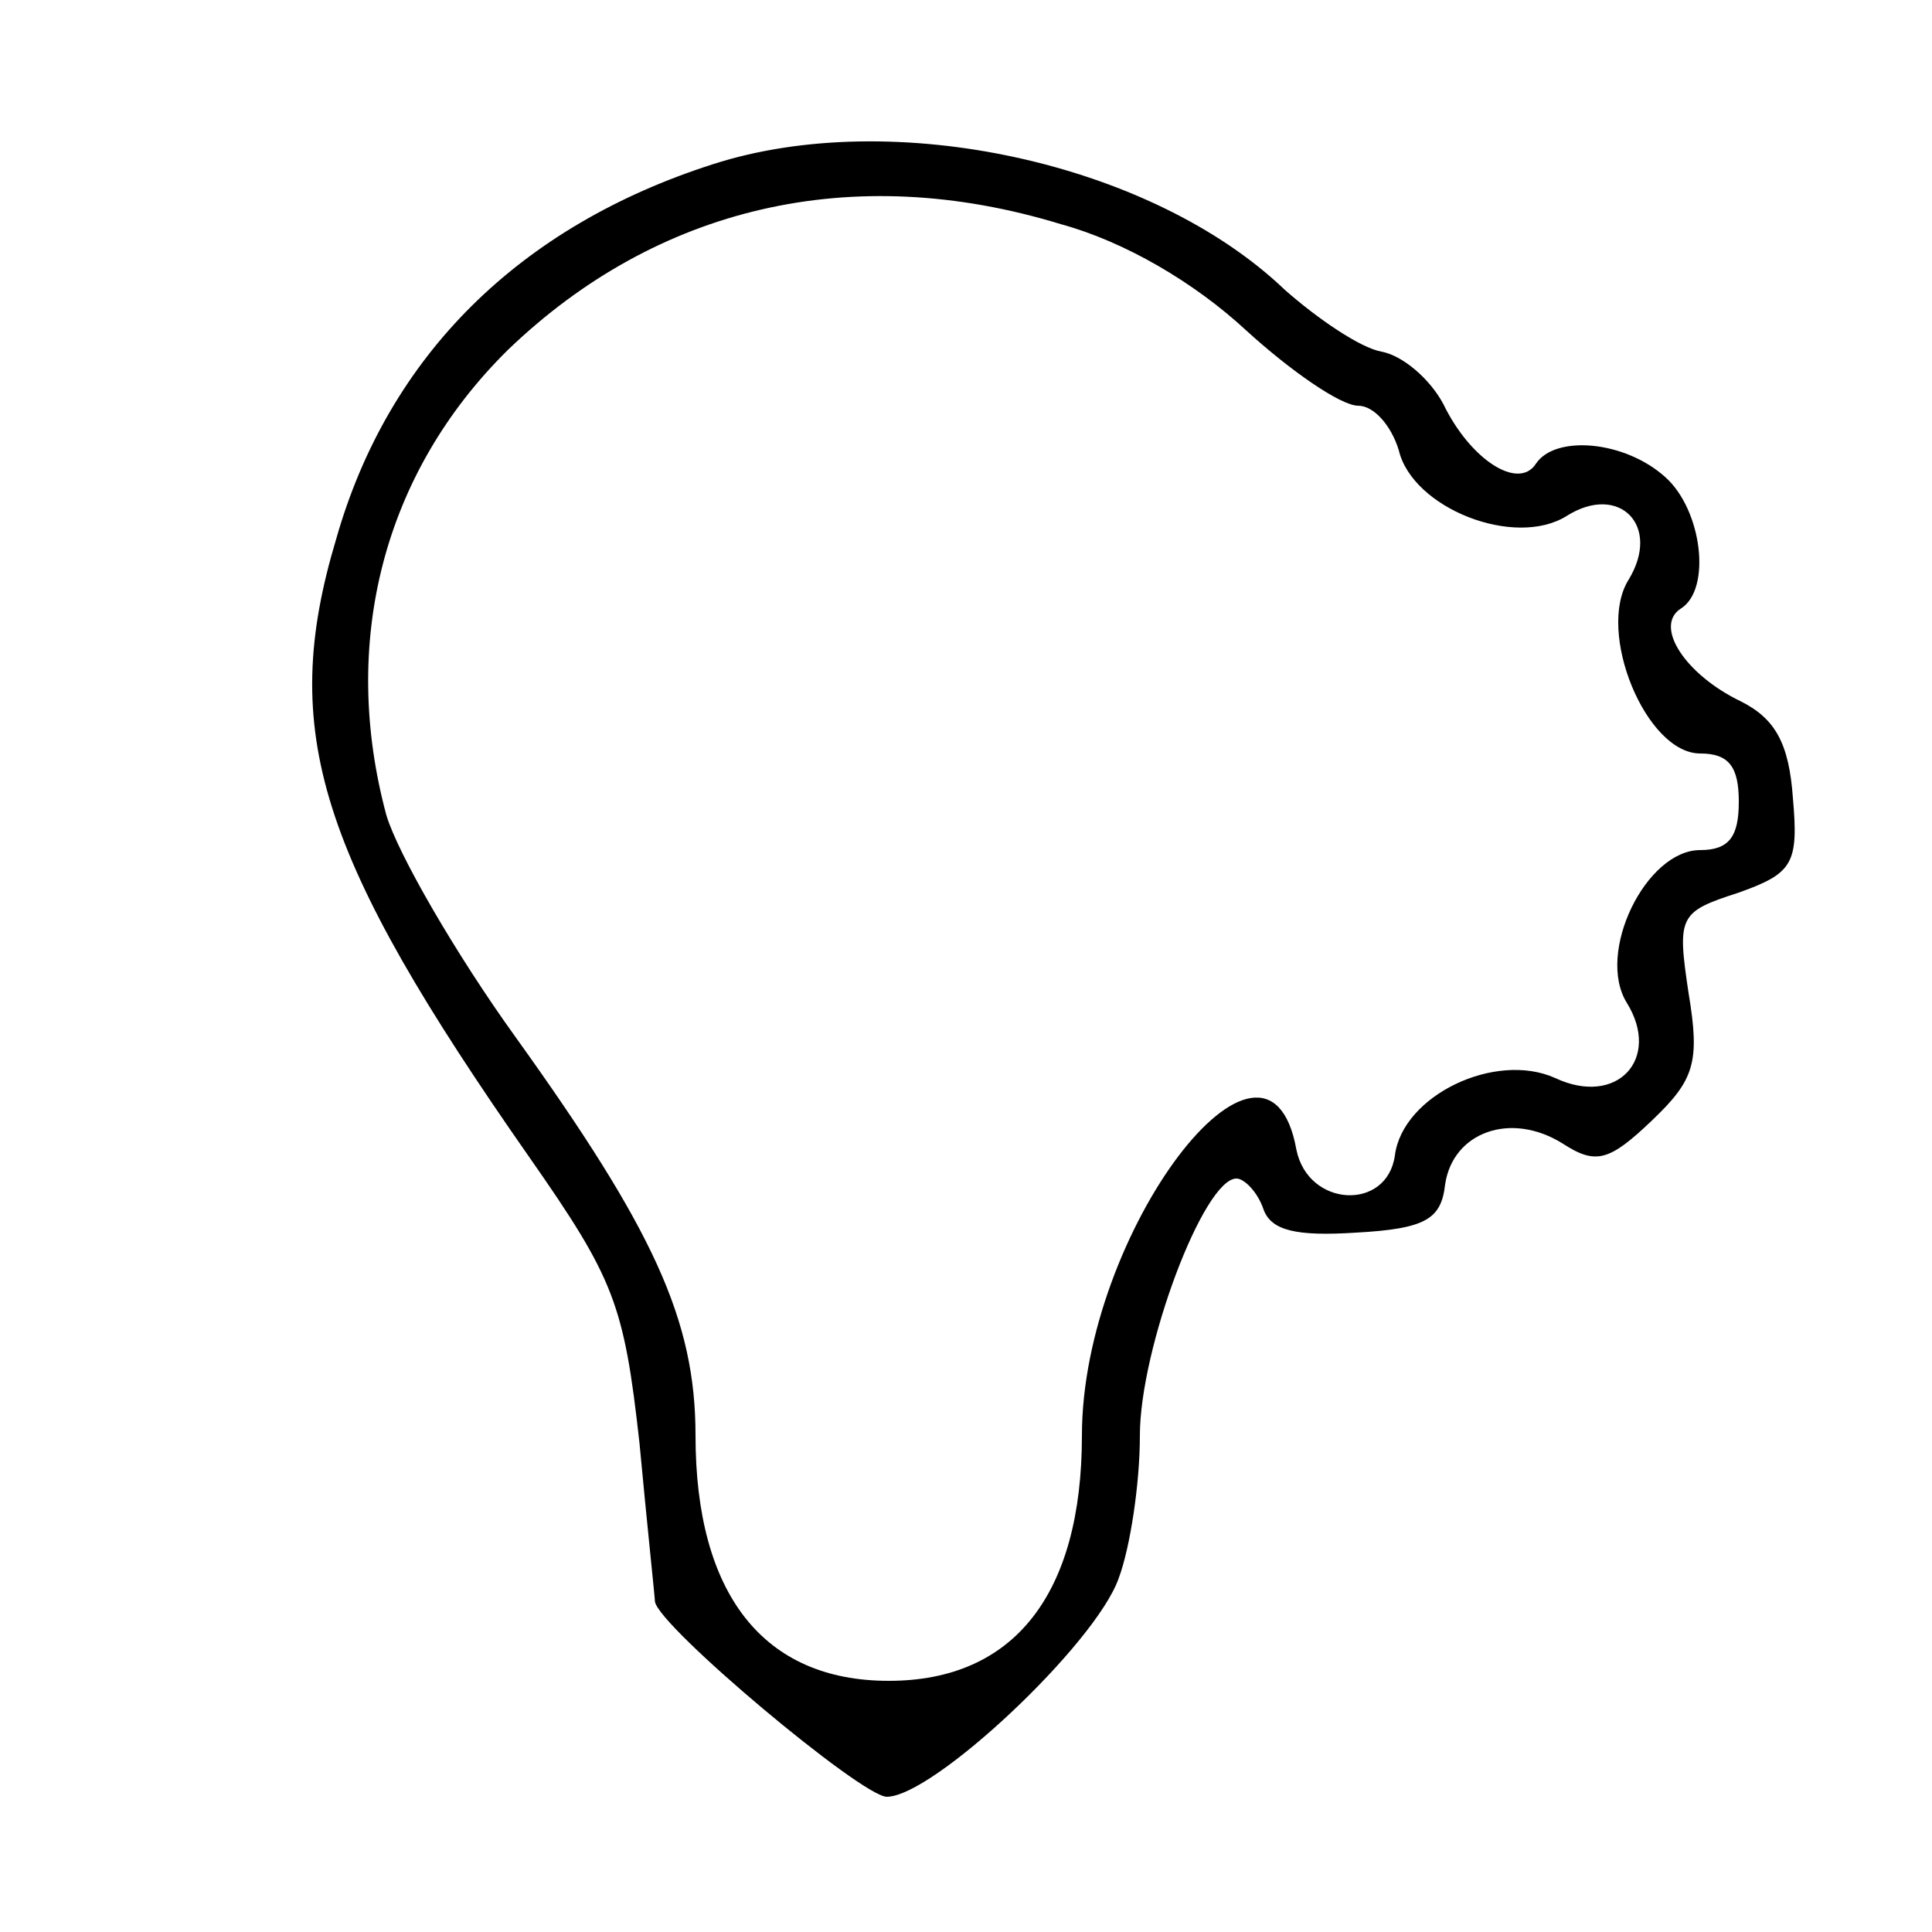
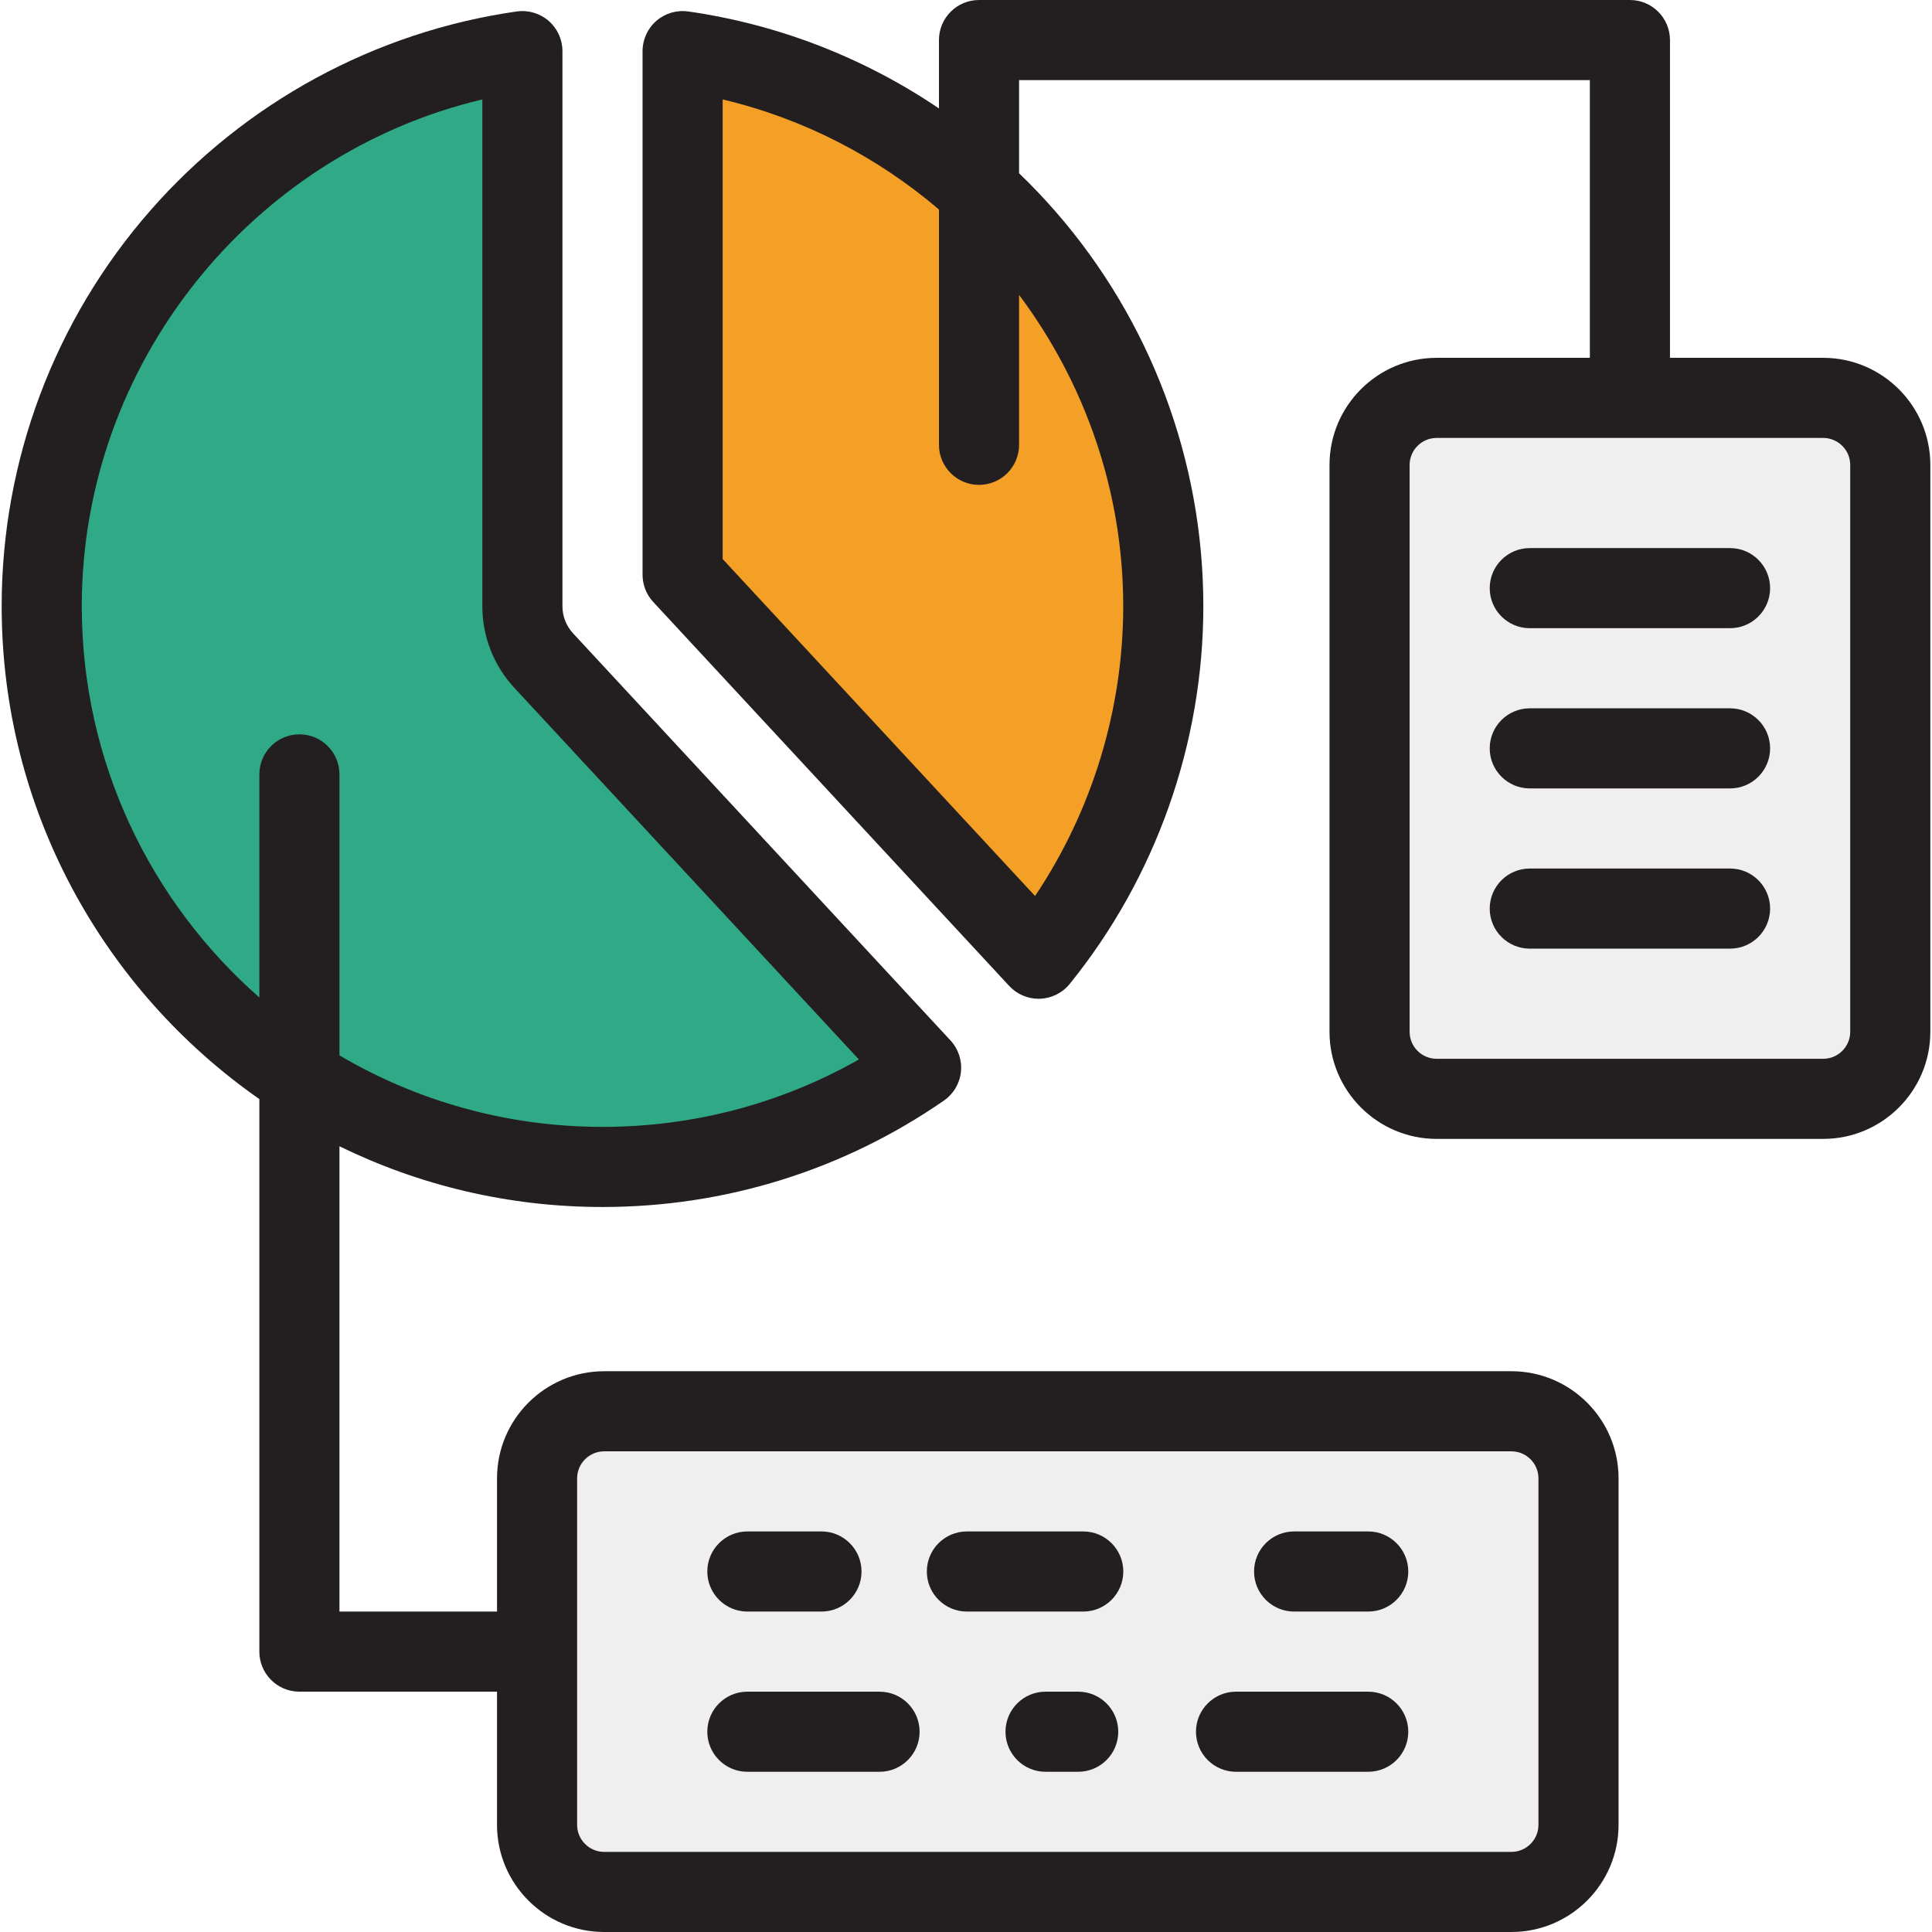
- <svg xmlns="http://www.w3.org/2000/svg" version="1.0" width="100pt" height="100pt" viewBox="0 0 100 100" preserveAspectRatio="xMidYMid meet">
-   <g transform="translate(0,100) scale(0.1,-0.1)" fill="#000000" stroke="none">
-     <path d="M369 915 c-100 -32 -168 -99 -195 -194 -30 -100 -9 -164 100 -320 44 -63 49 -76 57 -148 4 -43 8 -80 8 -82 2 -13 107 -101 120 -101 24 0 108 79 120 113 6 16 11 49 11 74 0 45 33 133 50 133 4 0 11 -7 14 -16 4 -11 17 -14 48 -12 36 2 44 7 46 25 4 27 34 38 61 21 17 -11 24 -9 46 12 22 21 25 30 19 66 -6 40 -5 42 26 52 28 10 31 15 28 49 -2 28 -9 41 -27 50 -29 14 -45 39 -31 48 16 10 11 51 -8 68 -21 19 -57 22 -67 7 -9 -14 -34 2 -48 31 -7 13 -21 25 -32 27 -11 2 -33 17 -50 32 -69 66 -203 95 -296 65z m180 -31 c33 -9 69 -30 96 -55 23 -21 49 -39 58 -39 8 0 17 -10 21 -23 7 -30 60 -51 87 -34 27 17 49 -5 32 -33 -17 -27 9 -90 37 -90 15 0 20 -7 20 -25 0 -18 -5 -25 -20 -25 -28 0 -54 -53 -38 -79 18 -29 -5 -54 -37 -39 -31 14 -79 -9 -83 -40 -4 -29 -45 -27 -51 3 -15 83 -111 -43 -111 -148 0 -82 -35 -127 -100 -127 -65 0 -100 45 -100 127 0 60 -22 107 -93 206 -31 43 -61 95 -67 115 -24 89 -2 177 63 241 77 74 178 98 286 65z" />
+ <svg xmlns="http://www.w3.org/2000/svg" height="800px" width="800px" version="1.1" id="Layer_1" viewBox="0 0 512 512" xml:space="preserve">
+   <path style="fill:#F4A026;" d="M180.898,152.314l94.335,101.754c20.662-25.526,33.046-58.027,33.046-93.426  c0-74.866-55.364-136.792-127.381-147.095L180.898,152.314L180.898,152.314z" />
+   <path style="fill:#30A987;" d="M144.099,175.075c-3.639-3.925-5.661-9.081-5.661-14.434V13.546  C66.421,23.849,11.057,85.774,11.057,160.641c0,82.076,66.535,148.611,148.611,148.611c31.364,0,60.452-9.724,84.432-26.311  L144.099,175.075z" />
+   <g>
+     <path style="fill:#EFEFEF;" d="M483.163,291.206H380.727c-9.82,0-17.78-7.96-17.78-17.78V123.223c0-9.82,7.96-17.78,17.78-17.78   h102.435c9.82,0,17.78,7.96,17.78,17.78v150.203C500.943,283.246,492.981,291.206,483.163,291.206z" />
+     <path style="fill:#EFEFEF;" d="M400.541,501.385H160.11c-9.82,0-17.78-7.96-17.78-17.78v-91.82c0-9.82,7.96-17.78,17.78-17.78   h240.431c9.82,0,17.78,7.96,17.78,17.78v91.82C418.321,493.425,410.361,501.385,400.541,501.385z" />
+   </g>
+   <g>
+     <path style="fill:#231F20;" d="M483.163,94.828H442.56V10.615C442.56,4.753,437.806,0,431.945,0H259.45   c-5.863,0-10.615,4.753-10.615,10.615v18.121c-19.811-13.405-42.5-22.274-66.433-25.698c-3.042-0.434-6.131,0.472-8.457,2.488   c-2.325,2.016-3.661,4.942-3.661,8.021v138.768c0,2.676,1.012,5.253,2.831,7.217l94.335,101.753   c2.013,2.171,4.835,3.398,7.784,3.398c0.118,0,0.238-0.002,0.357-0.006c3.076-0.103,5.957-1.537,7.894-3.93   c22.836-28.211,35.411-63.762,35.411-100.105c0-38.553-13.959-75.752-39.308-104.745c-3.039-3.475-6.218-6.802-9.522-9.98V21.23   h151.265v73.597h-40.603c-15.657,0-28.395,12.738-28.395,28.395v150.203c0,15.657,12.738,28.395,28.395,28.395h102.435   c15.657,0,28.395-12.738,28.395-28.395V123.223C511.558,107.566,498.82,94.828,483.163,94.828z M297.664,160.641   c0,27.365-8.225,54.209-23.36,76.812l-82.791-89.302V26.352c21.555,5.109,41.07,15.311,57.321,29.17v62.361   c0,5.862,4.752,10.615,10.615,10.615c5.862,0,10.615-4.753,10.615-10.615v-39.73C287.43,101.359,297.664,130.042,297.664,160.641z    M490.328,273.426c0,3.951-3.214,7.165-7.165,7.165H380.727c-3.951,0-7.165-3.214-7.165-7.165V123.223   c0-3.951,3.214-7.165,7.165-7.165h102.435c3.951,0,7.165,3.214,7.165,7.165V273.426z" />
+     <path style="fill:#231F20;" d="M400.541,363.389H160.11c-15.657,0-28.395,12.738-28.395,28.395v35.295H89.962V303.776   c21.065,10.3,44.72,16.091,69.706,16.091c32.517,0,63.802-9.75,90.471-28.196c2.532-1.75,4.179-4.516,4.514-7.575   c0.334-3.06-0.675-6.115-2.767-8.373L151.884,167.858c-1.825-1.969-2.831-4.534-2.831-7.218V13.547   c0-3.077-1.335-6.004-3.661-8.021c-2.325-2.015-5.412-2.922-8.457-2.488c-37.57,5.375-72.084,24.146-97.186,52.858   C14.401,84.889,0.441,122.087,0.441,160.641c0,54.014,27.041,101.824,68.29,130.627v146.426c0,5.862,4.752,10.615,10.615,10.615   h52.367v35.295c0,15.657,12.738,28.395,28.395,28.395H400.54c15.657,0,28.395-12.738,28.395-28.395v-91.82   C428.936,376.127,416.198,363.389,400.541,363.389z M79.347,194.609c-5.863,0-10.615,4.753-10.615,10.615v59.12   c-28.828-25.311-47.06-62.416-47.06-103.703c0-64.069,44.843-119.758,106.151-134.289v134.289c0,8.055,3.016,15.743,8.491,21.65   c0,0.001,0,0.001,0,0.001l91.299,98.479c-20.656,11.722-43.909,17.865-67.946,17.865c-25.411,0-49.236-6.913-69.706-18.944v-74.469   C89.962,199.363,85.21,194.609,79.347,194.609z M407.706,483.605c0,3.951-3.214,7.165-7.165,7.165H160.11   c-3.951,0-7.165-3.214-7.165-7.165v-91.82c0-3.951,3.214-7.165,7.165-7.165h240.431c3.951,0,7.165,3.214,7.165,7.165V483.605z" />
+     <path style="fill:#231F20;" d="M198.059,427.079h19.638c5.863,0,10.615-4.753,10.615-10.615c0-5.862-4.752-10.615-10.615-10.615   h-19.638c-5.863,0-10.615,4.753-10.615,10.615C187.444,422.326,192.196,427.079,198.059,427.079z" />
+     <path style="fill:#231F20;" d="M287.07,405.849h-30.833c-5.863,0-10.615,4.753-10.615,10.615c0,5.862,4.752,10.615,10.615,10.615   h30.833c5.862,0,10.615-4.753,10.615-10.615C297.685,410.603,292.932,405.849,287.07,405.849z" />
+     <path style="fill:#231F20;" d="M362.592,405.849h-19.638c-5.862,0-10.615,4.753-10.615,10.615c0,5.862,4.753,10.615,10.615,10.615   h19.638c5.862,0,10.615-4.753,10.615-10.615C373.207,410.603,368.455,405.849,362.592,405.849z" />
+     <path style="fill:#231F20;" d="M233.088,448.31h-35.03c-5.863,0-10.615,4.753-10.615,10.615c0,5.862,4.752,10.615,10.615,10.615   h35.03c5.863,0,10.615-4.753,10.615-10.615C243.703,453.063,238.951,448.31,233.088,448.31z" />
+     <path style="fill:#231F20;" d="M285.734,448.31h-8.653c-5.862,0-10.615,4.753-10.615,10.615c0,5.862,4.753,10.615,10.615,10.615   h8.653c5.862,0,10.615-4.753,10.615-10.615C296.349,453.063,291.597,448.31,285.734,448.31z" />
+     <path style="fill:#231F20;" d="M362.592,448.31h-35.03c-5.862,0-10.615,4.753-10.615,10.615c0,5.862,4.753,10.615,10.615,10.615   h35.03c5.862,0,10.615-4.753,10.615-10.615C373.207,453.063,368.455,448.31,362.592,448.31z" />
+     <path style="fill:#231F20;" d="M458.482,145.249h-53.075c-5.862,0-10.615,4.753-10.615,10.615c0,5.862,4.753,10.615,10.615,10.615   h53.075c5.862,0,10.615-4.753,10.615-10.615C469.098,150.003,464.344,145.249,458.482,145.249z" />
+     <path style="fill:#231F20;" d="M458.482,187.71h-53.075c-5.862,0-10.615,4.753-10.615,10.615s4.753,10.615,10.615,10.615h53.075   c5.862,0,10.615-4.753,10.615-10.615S464.344,187.71,458.482,187.71z" />
+     <path style="fill:#231F20;" d="M458.482,230.17h-53.075c-5.862,0-10.615,4.753-10.615,10.615c0,5.862,4.753,10.615,10.615,10.615   h53.075c5.862,0,10.615-4.753,10.615-10.615C469.098,234.923,464.344,230.17,458.482,230.17z" />
  </g>
</svg>
